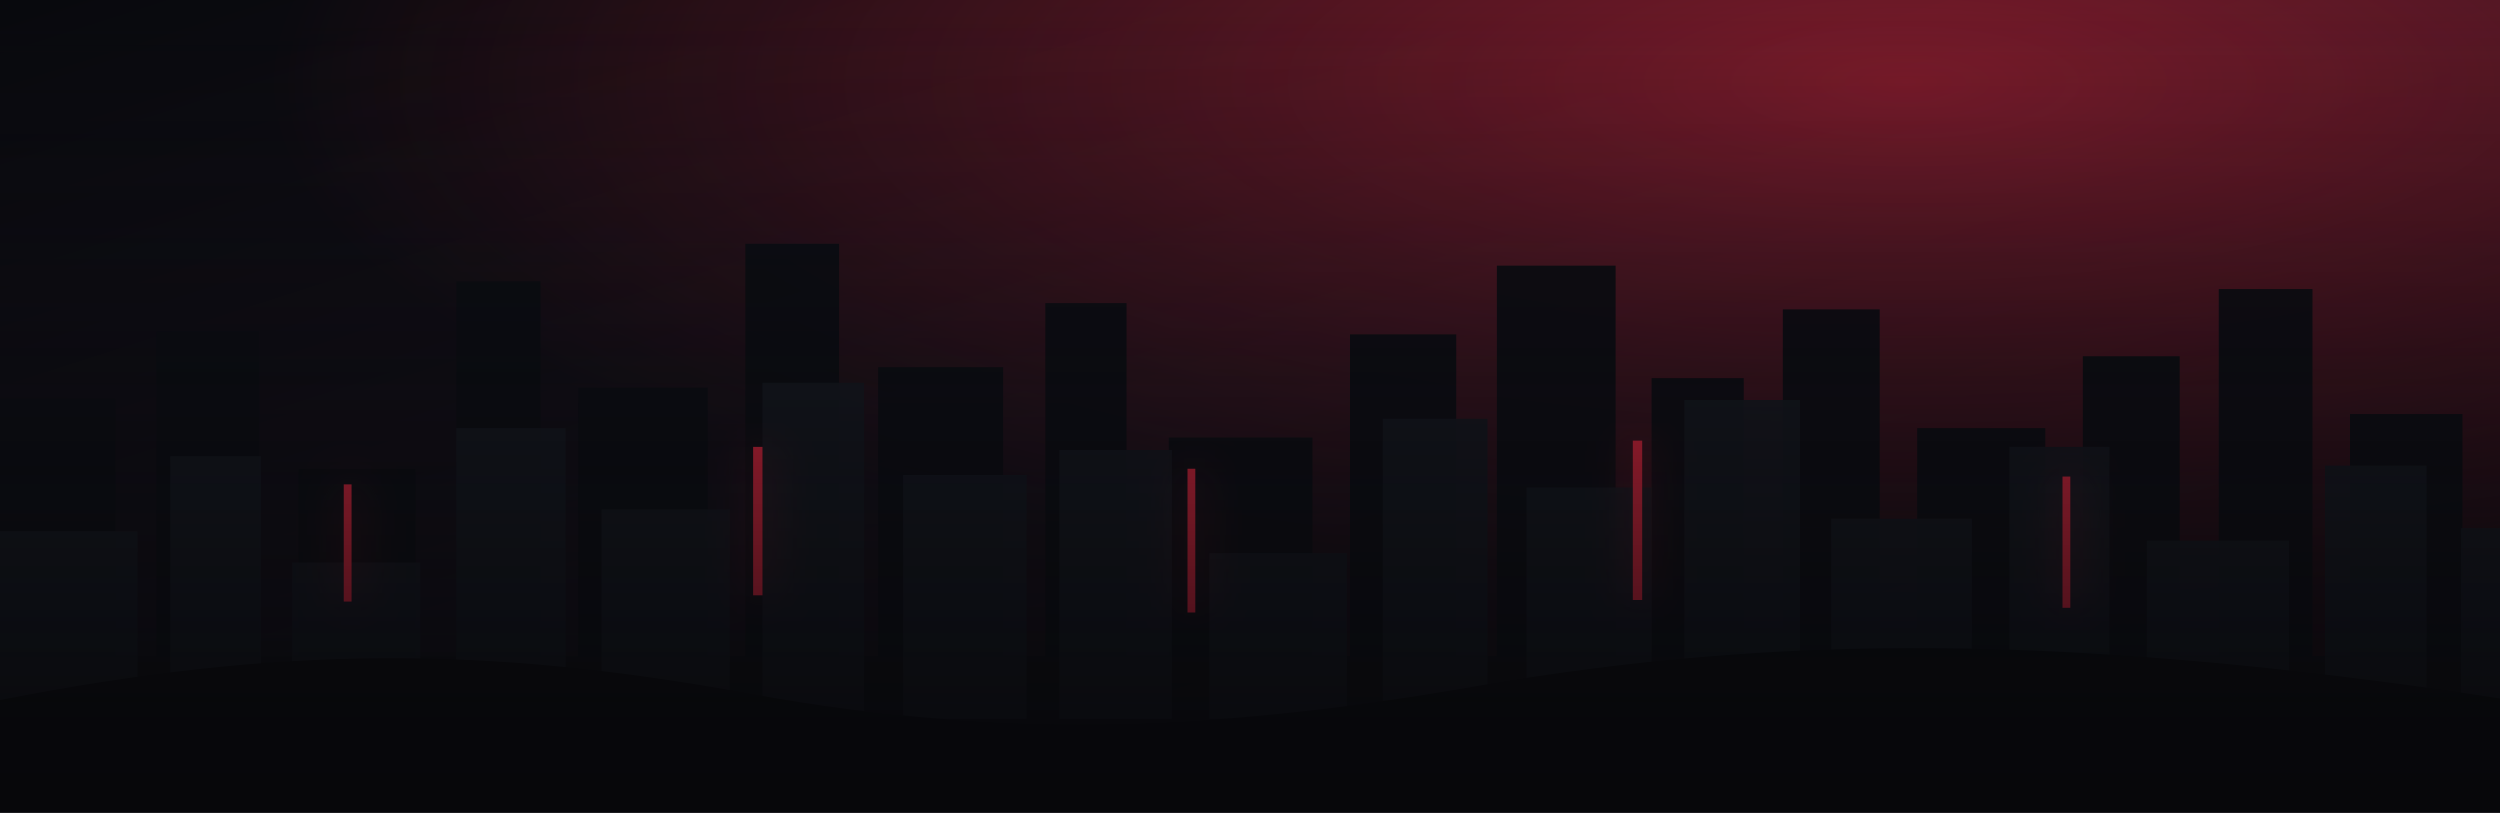
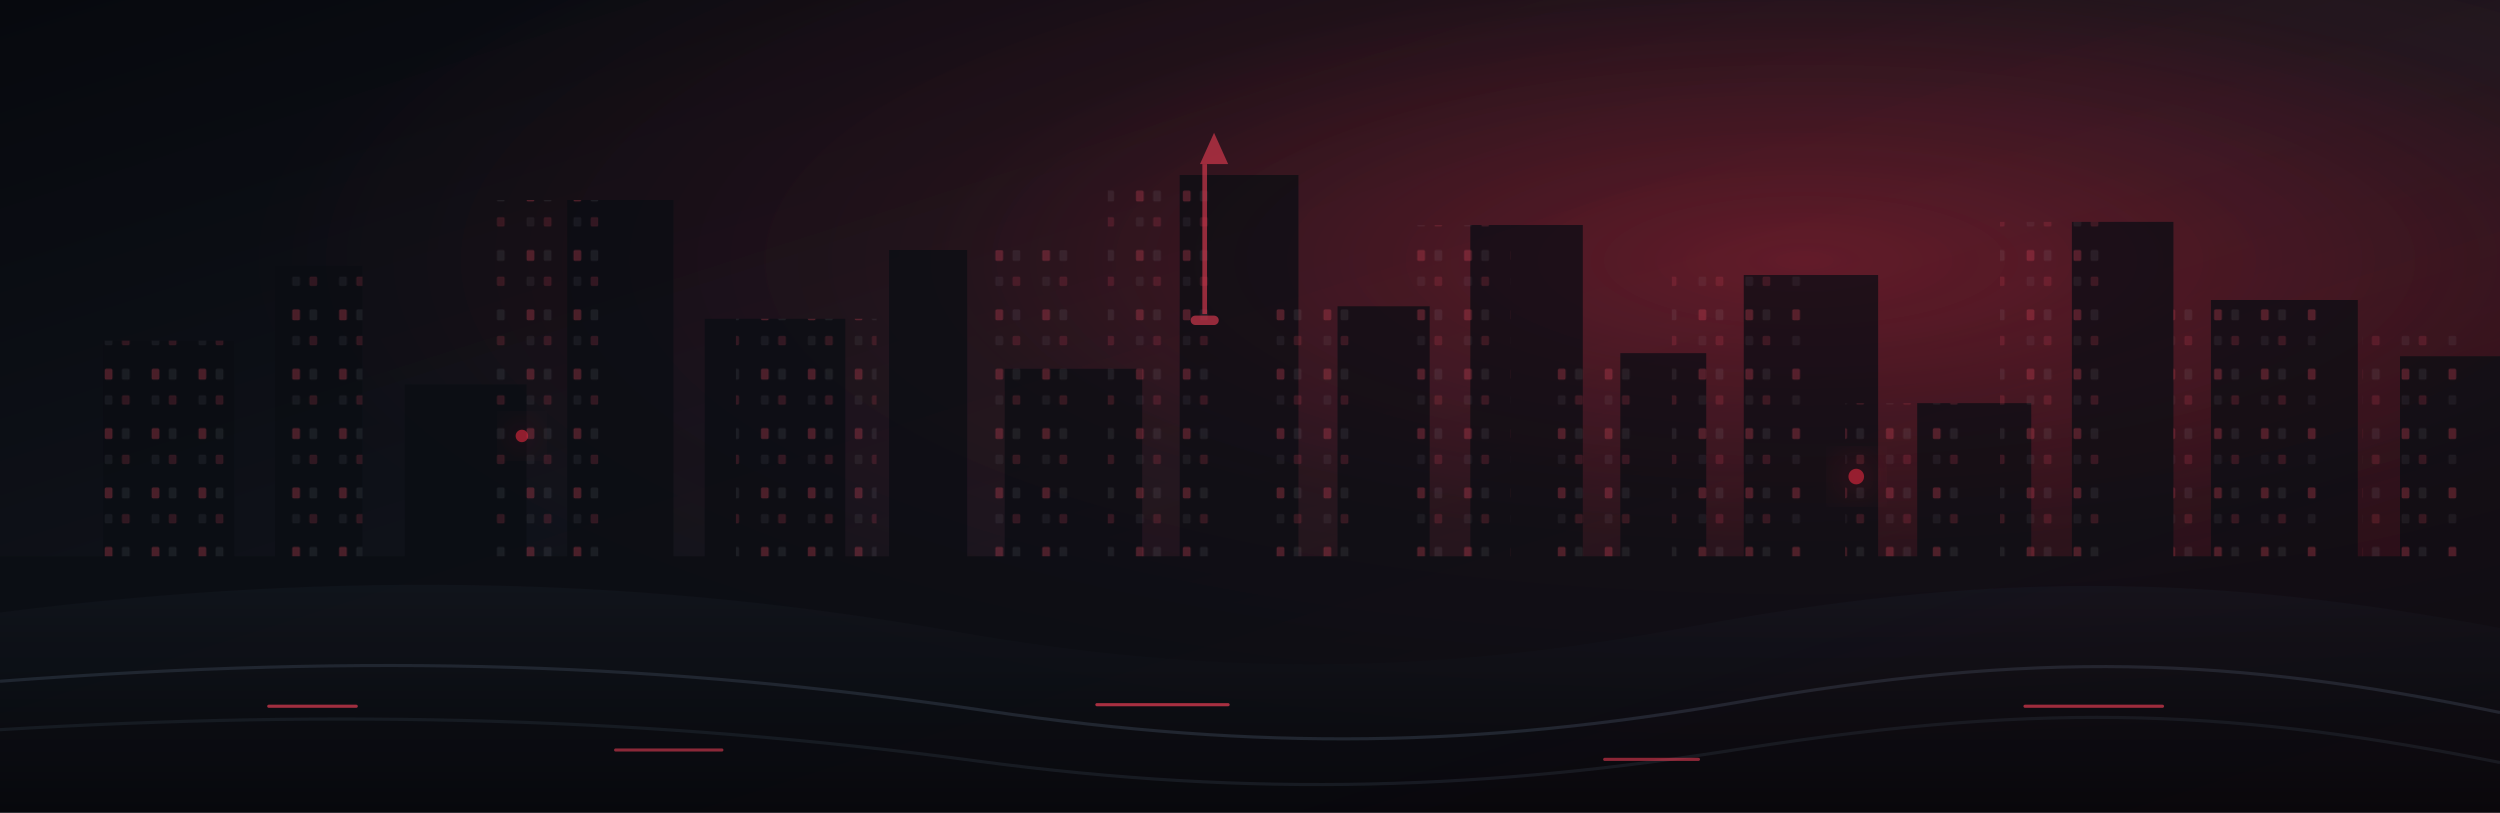
- <svg xmlns="http://www.w3.org/2000/svg" viewBox="0 0 1600 520" preserveAspectRatio="xMidYMid slice">
+ <svg xmlns="http://www.w3.org/2000/svg" viewBox="0 0 1600 520" preserveAspectRatio="xMidYMid slice" role="img" aria-labelledby="title desc">
  <defs>
    <linearGradient id="sky" x1="0" y1="0" x2="1" y2="1">
-       <stop stop-color="#08090d" />
-       <stop offset=".48" stop-color="#151019" />
-       <stop offset="1" stop-color="#220b12" />
+       <stop stop-color="#07090e" />
+       <stop offset=".52" stop-color="#11141c" />
+       <stop offset="1" stop-color="#270b12" />
    </linearGradient>
-     <radialGradient id="red" cx=".76" cy=".1" r=".65">
-       <stop stop-color="#ff2942" stop-opacity=".45" />
+     <radialGradient id="horizon" cx=".72" cy=".32" r=".62">
+       <stop stop-color="#ff2942" stop-opacity=".34" />
+       <stop offset=".56" stop-color="#ff2942" stop-opacity=".08" />
      <stop offset="1" stop-color="#ff2942" stop-opacity="0" />
    </radialGradient>
-     <linearGradient id="fog" x1="0" y1="0" x2="0" y2="1">
-       <stop stop-color="#090a0f" stop-opacity="0" />
-       <stop offset="1" stop-color="#07070a" stop-opacity=".92" />
+     <linearGradient id="ground" x1="0" y1="0" x2="0" y2="1">
+       <stop stop-color="#10141b" />
+       <stop offset="1" stop-color="#05060a" />
    </linearGradient>
-     <filter id="glow">
-       <feGaussianBlur stdDeviation="14" />
+     <pattern id="windows" width="30" height="38" patternUnits="userSpaceOnUse">
+       <rect x="7" y="8" width="5" height="7" rx="1" fill="#ff5267" opacity=".33" />
+       <rect x="18" y="8" width="5" height="7" rx="1" fill="#d8dde7" opacity=".10" />
+       <rect x="7" y="25" width="5" height="6" rx="1" fill="#d8dde7" opacity=".08" />
+       <rect x="18" y="25" width="5" height="6" rx="1" fill="#ff5267" opacity=".20" />
+     </pattern>
+     <linearGradient id="road" x1="0" y1="0" x2="0" y2="1">
+       <stop stop-color="#161b23" />
+       <stop offset="1" stop-color="#080a0f" />
+     </linearGradient>
+     <filter id="blur12">
+       <feGaussianBlur stdDeviation="12" />
    </filter>
  </defs>
  <rect width="1600" height="520" fill="url(#sky)" />
-   <rect width="1600" height="520" fill="url(#red)" />
-   <g fill="#0b0d12" opacity=".94">
-     <path d="M0 420V255h74v165h26V212h66v208h25V300h75v120h26V180h54v240h24V248h83v172h24V156h60v264h25V235h80v185h27V194h52v226h27V280h92v140h24V214h68v206h26V170h76v250h23V242h59v178h25V198h62v222h24V274h82v146h24V228h62v192h25V185h60v235h24V265h72v155h25V220h52v200h22V290h91v130h41v100H0z" />
+   <rect width="1600" height="520" fill="url(#horizon)" />
+   <g fill="#0a0d13" opacity=".95">
+     <path d="M0 356h66V218h84v138h26V170h56v186h27V246h78v110h26V128h68v228h20V204h90v152h28V160h50v196h24V236h88v120h24V112h76v244h25V196h59v160h26V144h72v212h24V226h55v130h24V176h86v180h25V258h73v98h26V142h65v214h24V192h94v164h27V228h74v128h23V178h77v178h24V252h92v104h26V214h65v142h61v164H0z" />
  </g>
-   <g fill="#161a22" opacity=".92">
-     <path d="M0 460V340h88v120h21V292h58v168h20V360h82v100h23V274h70v186h23V326h82v134h21V245h65v215h25V304h79v156h21V288h72v172h24V354h88v106h23V268h67v192h25V312h80v148h21V256h74v204h20V332h90v128h24V286h64v174h24V346h91v114h23V298h65v162h22V338h88v122h22V286h72v174h26V346h84v114H0z" />
+   <g fill="url(#windows)" opacity=".9">
+     <rect x="66" y="218" width="84" height="138" />
+     <rect x="176" y="170" width="56" height="186" />
+     <rect x="315" y="128" width="68" height="228" />
+     <rect x="471" y="204" width="90" height="152" />
+     <rect x="635" y="160" width="50" height="196" />
+     <rect x="709" y="112" width="76" height="244" />
+     <rect x="810" y="196" width="59" height="160" />
+     <rect x="895" y="144" width="72" height="212" />
+     <rect x="991" y="226" width="55" height="130" />
+     <rect x="1070" y="176" width="86" height="180" />
+     <rect x="1181" y="258" width="73" height="98" />
+     <rect x="1280" y="142" width="65" height="214" />
+     <rect x="1391" y="192" width="94" height="164" />
+     <rect x="1512" y="214" width="65" height="142" />
  </g>
-   <g fill="#ff2b45">
-     <g filter="url(#glow)" opacity=".28">
-       <rect x="220" y="310" width="9" height="75" />
-       <rect x="482" y="286" width="10" height="95" />
-       <rect x="760" y="300" width="9" height="92" />
-       <rect x="1045" y="282" width="10" height="102" />
-       <rect x="1320" y="305" width="9" height="84" />
-     </g>
-     <rect x="220" y="310" width="5" height="75" />
-     <rect x="482" y="286" width="6" height="95" />
-     <rect x="760" y="300" width="5" height="92" />
-     <rect x="1045" y="282" width="6" height="102" />
-     <rect x="1320" y="305" width="5" height="84" />
+   <g opacity=".65">
+     <path d="M771 105v96" stroke="#ff4059" stroke-width="3" />
+     <path d="M768 105l9-20 9 20" fill="#ff4059" />
+     <rect x="762" y="202" width="18" height="6" rx="3" fill="#ff4059" />
+     <circle cx="1188" cy="305" r="5" fill="#ff2942" />
+     <circle cx="1188" cy="305" r="16" fill="#ff2942" opacity=".18" filter="url(#blur12)" />
+     <circle cx="334" cy="279" r="4" fill="#ff2942" />
+     <circle cx="334" cy="279" r="13" fill="#ff2942" opacity=".16" filter="url(#blur12)" />
  </g>
-   <path d="M0 448c180-35 310-35 480-4 170 31 310 22 466-5 190-33 378-34 654 8v73H0z" fill="#07080c" />
-   <rect width="1600" height="520" fill="url(#fog)" />
+   <path d="M0 392c220-28 418-22 610 12 164 29 307 28 467-2 190-36 333-36 523 0v118H0z" fill="url(#ground)" />
+   <path d="M0 436c240-18 423-12 632 19 176 26 315 23 477-5 194-34 318-30 491 6" fill="none" stroke="#222934" stroke-width="2" />
+   <path d="M0 467c216-13 417-8 625 20 179 24 329 18 491-8 198-31 319-24 484 9" fill="none" stroke="#171c24" stroke-width="2" />
+   <g stroke="#ff415a" stroke-linecap="round">
+     <path d="M172 452h56" stroke-width="2" opacity=".72" />
+     <path d="M394 480h68" stroke-width="2" opacity=".62" />
+     <path d="M702 451h84" stroke-width="2" opacity=".75" />
+     <path d="M1027 486h60" stroke-width="2" opacity=".62" />
+     <path d="M1296 452h88" stroke-width="2" opacity=".7" />
+   </g>
+   <rect width="1600" height="520" fill="url(#sky)" opacity=".16" />
+   <rect width="1600" height="520" fill="url(#horizon)" opacity=".22" />
</svg>
